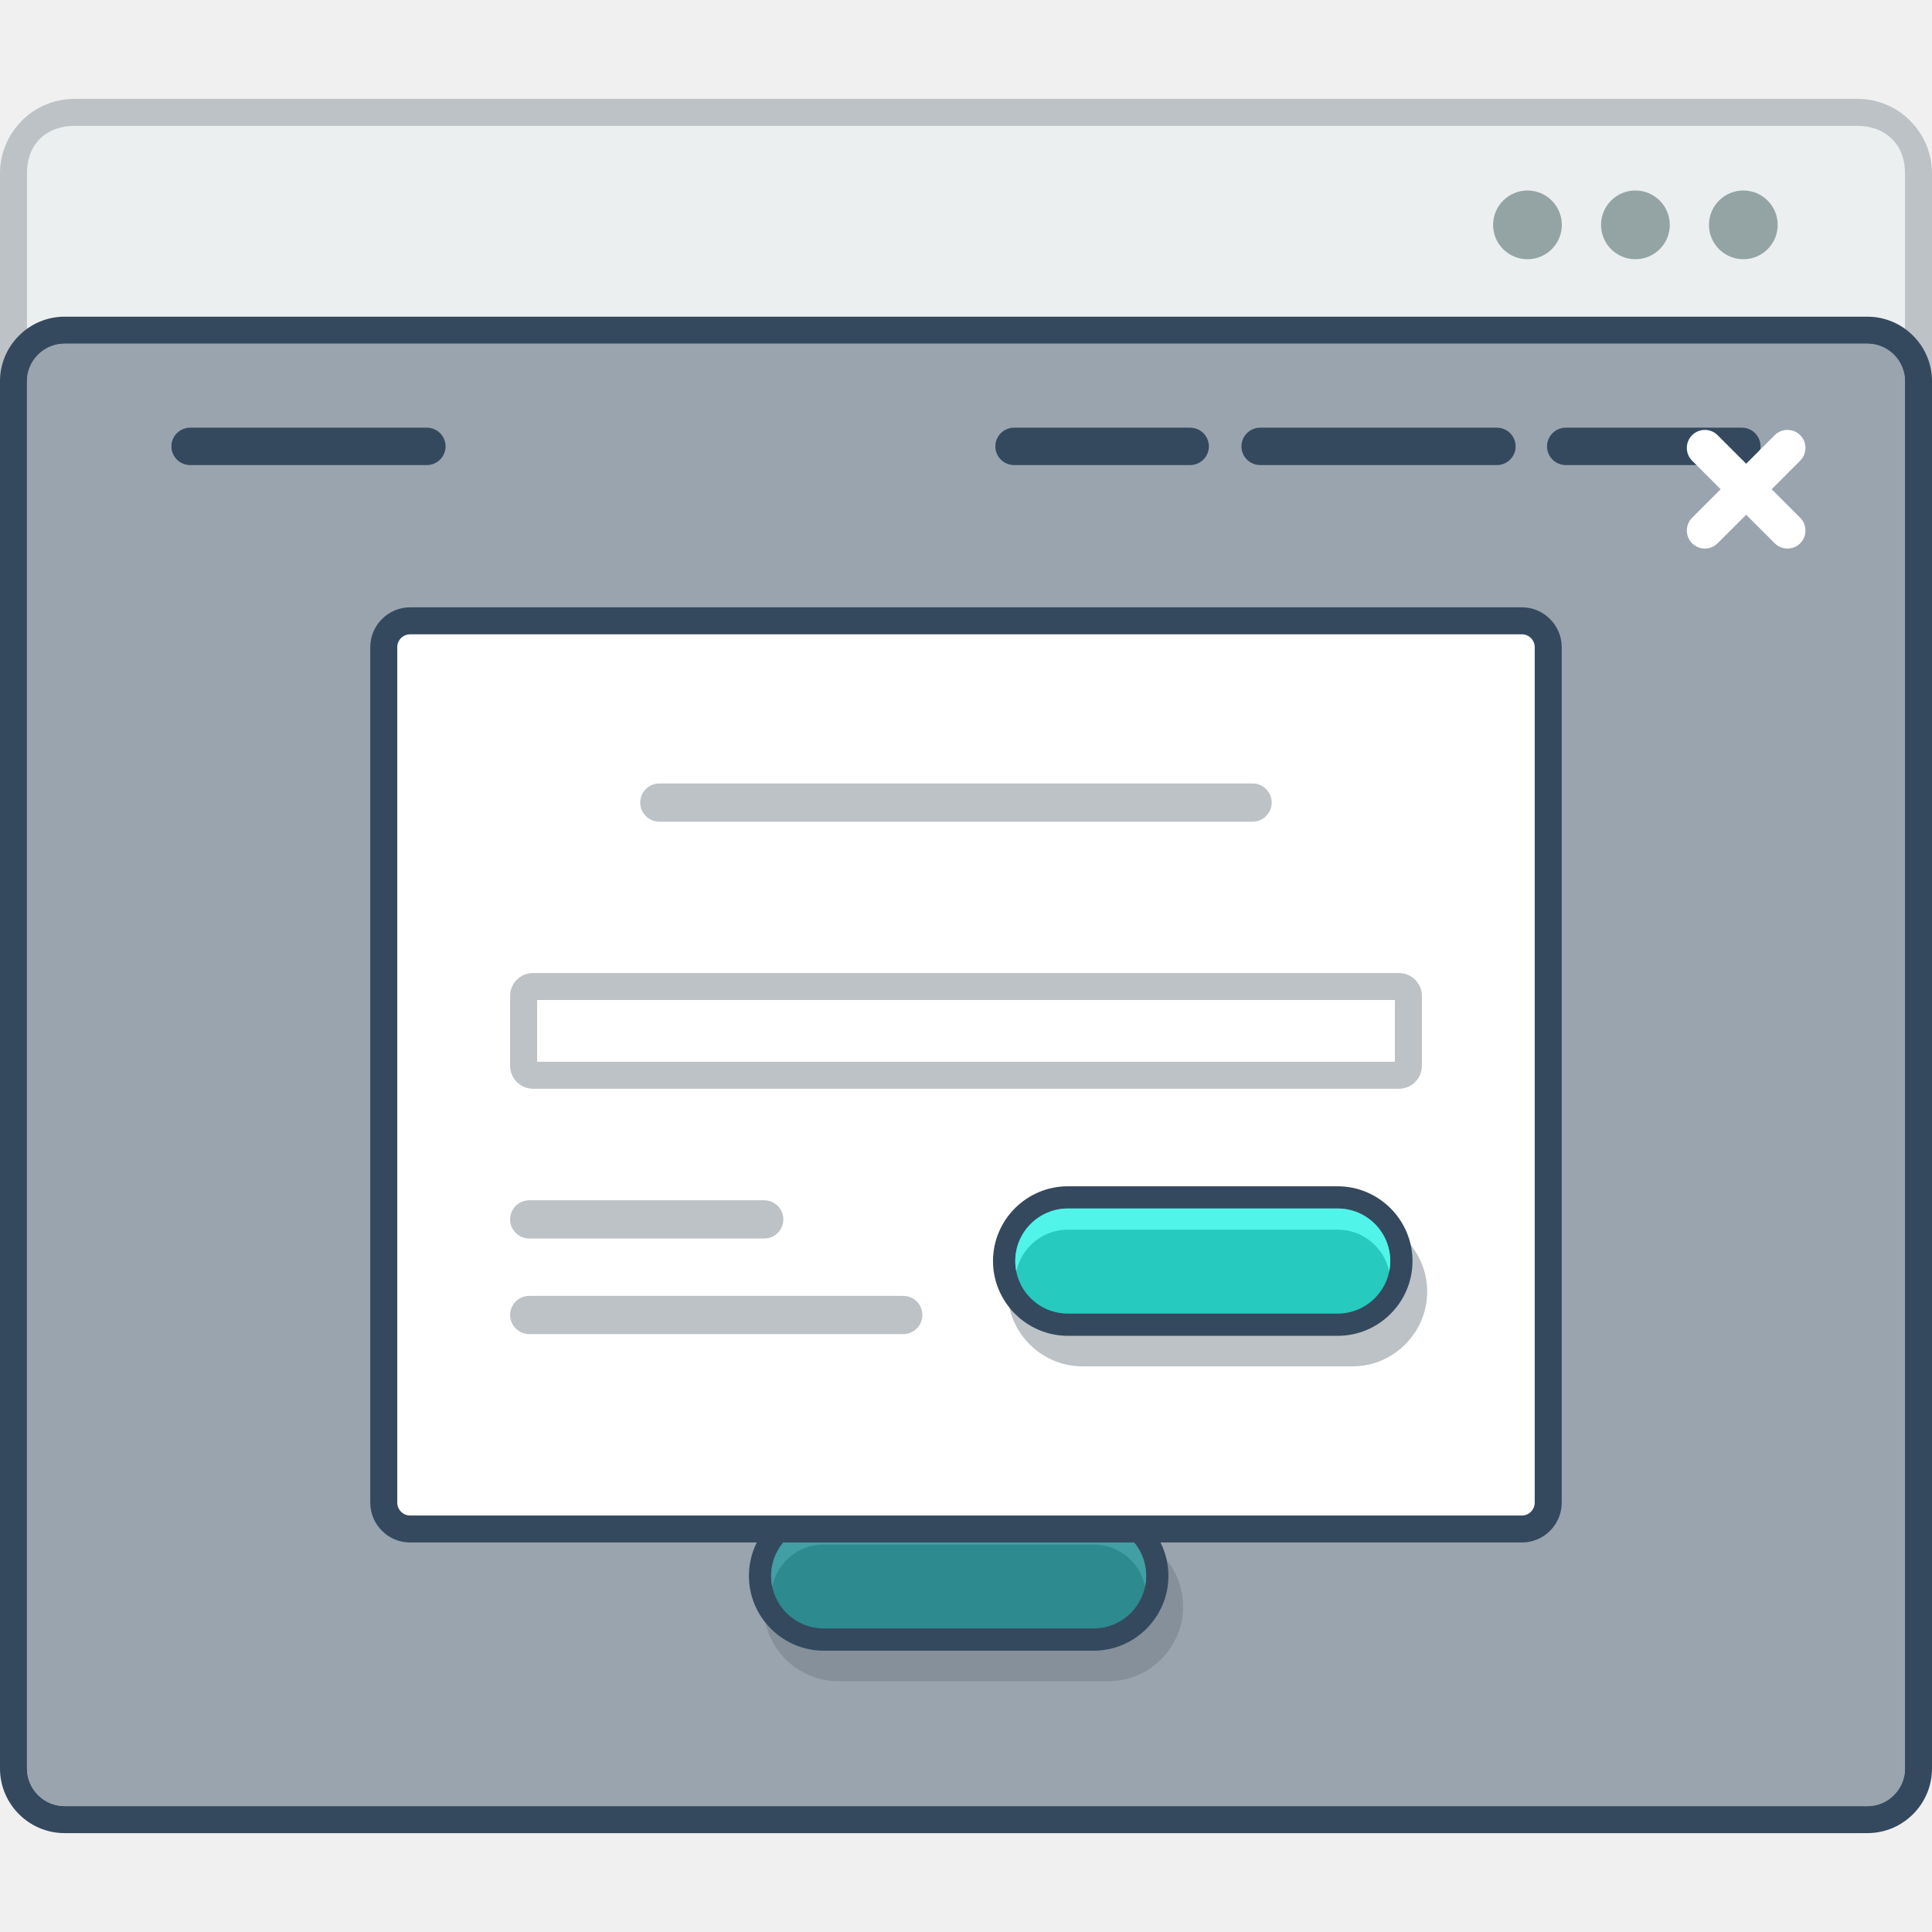
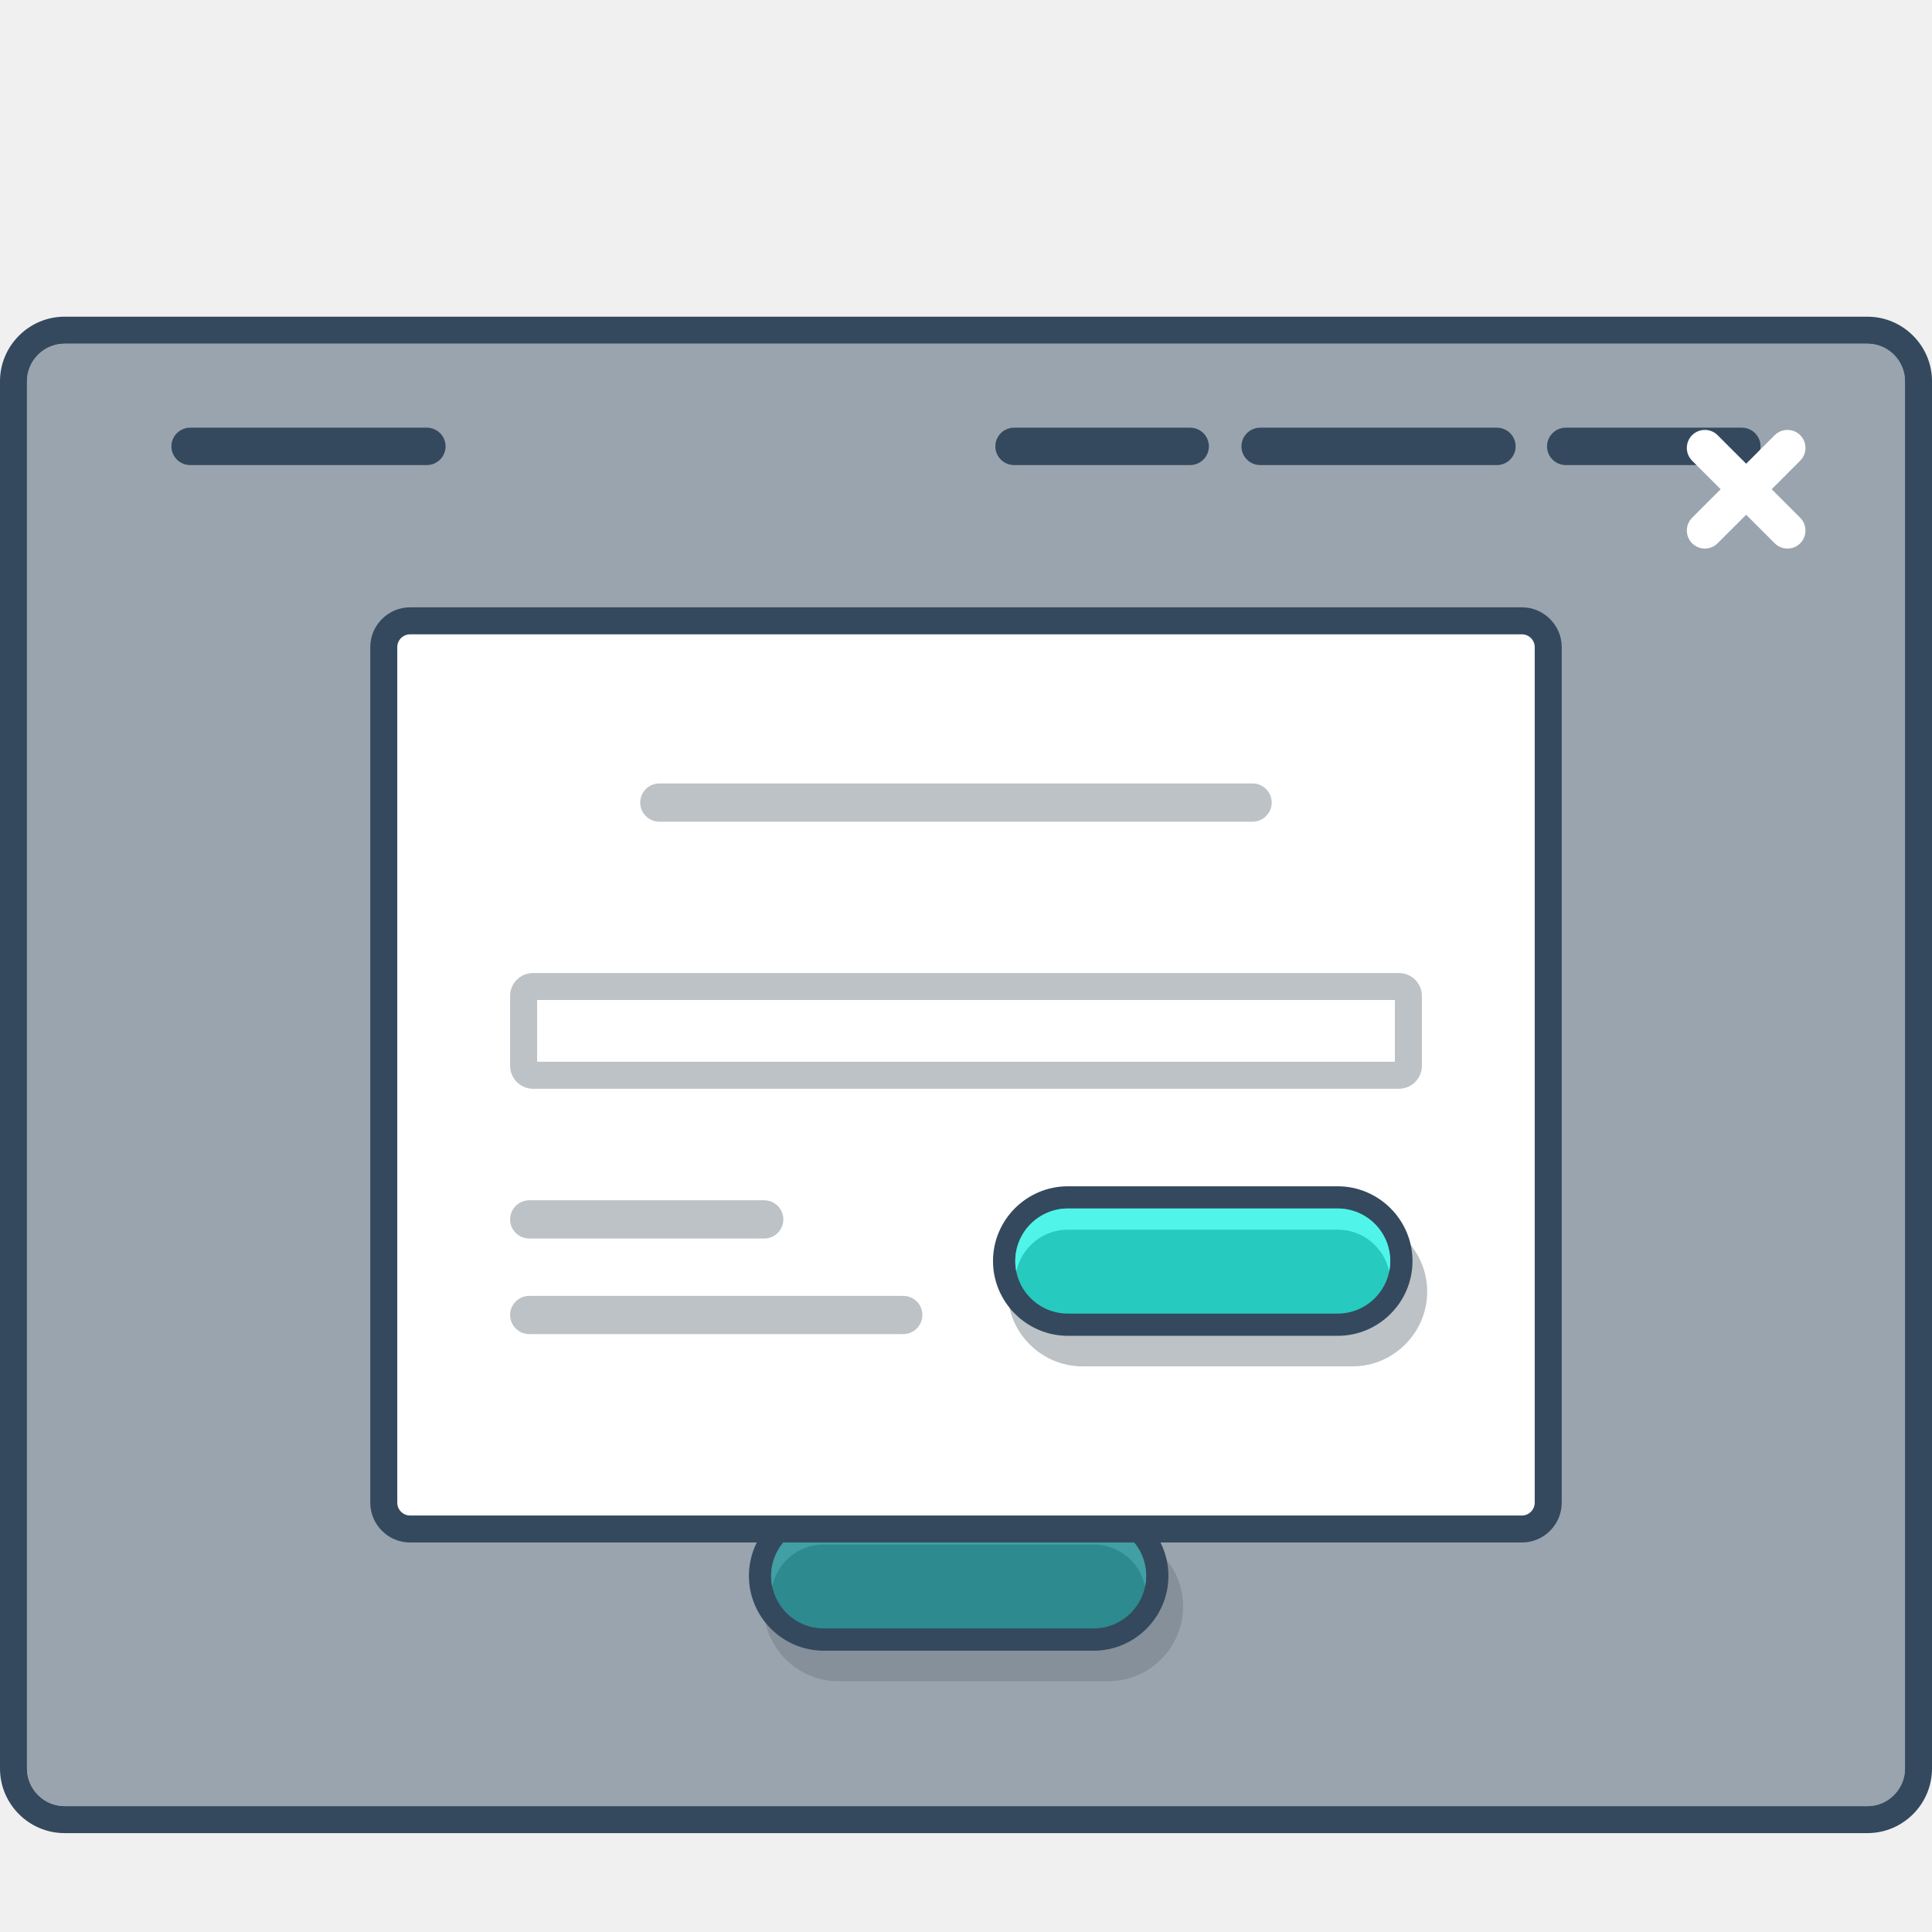
<svg xmlns="http://www.w3.org/2000/svg" version="1.0" id="Layer_1" x="0px" y="0px" width="800px" height="800px" viewBox="198.946 203.884 420.724 377.658" enable-background="new 0 0 800 800" xml:space="preserve">
  <g>
-     <path fill="#BCC2C6" d="M215.148,203.884h388.318c4.458,0,8.514,1.816,11.446,4.748v0.025c2.933,2.932,4.756,6.98,4.756,11.42   v345.271c0,4.439-1.823,8.488-4.756,11.42v0.018c-2.933,2.932-6.988,4.756-11.446,4.756H215.148c-4.466,0-8.514-1.824-11.446-4.756   v-0.018c-2.932-2.932-4.756-6.98-4.756-11.42V220.077c0-4.44,1.824-8.488,4.756-11.42v-0.025   C206.635,205.7,210.683,203.884,215.148,203.884" />
-     <path fill="#EBEFF0" d="M613.788,220.077v345.271c0,6.497-4.531,10.32-10.321,10.32H215.148c-5.781,0-10.322-3.715-10.322-10.32   V220.077c0-6.73,4.557-10.313,10.322-10.313h388.318C609.248,209.765,613.788,213.463,613.788,220.077" />
    <path fill="#34495E" d="M213.007,251.314h392.602c3.873,0,7.389,1.583,9.93,4.132c2.549,2.54,4.131,6.055,4.131,9.929V567.48   c0,3.874-1.582,7.39-4.131,9.938c-2.541,2.54-6.057,4.123-9.93,4.123H213.007c-3.865,0-7.389-1.583-9.929-4.123   c-2.549-2.549-4.132-6.064-4.132-9.938V265.375c0-3.874,1.583-7.389,4.132-9.929C205.618,252.896,209.142,251.314,213.007,251.314" />
    <path fill-rule="evenodd" clip-rule="evenodd" fill="#FFFFFF" d="M213.007,257.195c-2.174,0-4.239,0.867-5.78,2.399   c-1.533,1.541-2.408,3.607-2.408,5.781V567.48c0,2.174,0.875,4.24,2.408,5.781c1.541,1.541,3.606,2.407,5.78,2.407h392.602   c2.175,0,4.24-0.866,5.772-2.407c1.541-1.541,2.407-3.598,2.407-5.781V265.375c0-2.182-0.866-4.24-2.407-5.781   c-1.532-1.532-3.607-2.399-5.772-2.399H213.007z" />
    <path fill="#34495E" d="M539.902,275.487h38.367c2.24,0,4.065,1.833,4.065,4.064v0.009c0,2.232-1.825,4.065-4.065,4.065h-38.367   c-2.24,0-4.065-1.833-4.065-4.065v-0.009C535.837,277.32,537.662,275.487,539.902,275.487" />
    <path fill="#34495E" d="M473.364,275.487h51.569c2.241,0,4.064,1.833,4.064,4.064v0.009c0,2.232-1.823,4.065-4.064,4.065h-51.569   c-2.24,0-4.073-1.833-4.073-4.065v-0.009C469.291,277.32,471.124,275.487,473.364,275.487" />
    <path fill="#34495E" d="M419.762,275.487h38.367c2.24,0,4.073,1.833,4.073,4.064v0.009c0,2.232-1.833,4.065-4.073,4.065h-38.367   c-2.232,0-4.065-1.833-4.065-4.065v-0.009C415.696,277.32,417.529,275.487,419.762,275.487" />
    <path fill="#34495E" d="M240.338,275.487h51.577c2.233,0,4.065,1.833,4.065,4.064v0.009c0,2.232-1.832,4.065-4.065,4.065h-51.577   c-2.233,0-4.065-1.833-4.065-4.065v-0.009C236.272,277.32,238.104,275.487,240.338,275.487" />
-     <path fill-rule="evenodd" clip-rule="evenodd" fill="#94A4A5" d="M555.08,223.833c4.131,0,7.488,3.357,7.488,7.489   s-3.35,7.48-7.488,7.48c-4.132,0-7.48-3.349-7.48-7.48S550.948,223.833,555.08,223.833 M578.587,223.833   c4.131,0,7.479,3.357,7.479,7.489s-3.349,7.48-7.479,7.48c-4.132,0-7.489-3.349-7.489-7.48S574.455,223.833,578.587,223.833z    M531.581,223.833c4.132,0,7.479,3.357,7.479,7.489s-3.348,7.48-7.479,7.48s-7.488-3.349-7.488-7.48   S527.449,223.833,531.581,223.833z" />
    <polygon fill="#34495E" points="305.227,326.974 513.389,326.974 518.137,326.974 518.137,331.722 518.137,459.693   518.137,464.449 513.389,464.449 305.227,464.449 300.479,464.449 300.479,459.693 300.479,331.722 300.479,326.974  " />
    <rect x="306.417" y="332.913" fill="#22A6EF" width="205.78" height="125.588" />
    <path opacity="0.15" d="M470.656,371.264c-2.09-2.083-4.973-3.366-8.163-3.366c-3.189,0-6.072,1.283-8.154,3.366   c-2.083,2.083-3.365,4.964-3.365,8.155s1.291,6.072,3.373,8.155c2.083,2.083,4.965,3.374,8.146,3.374   c3.19,0,6.073-1.283,8.163-3.365c2.074-2.083,3.365-4.973,3.365-8.163S472.73,373.346,470.656,371.264 M462.493,358.394   c5.79,0,11.046,2.357,14.853,6.164l0.017,0.017c3.808,3.807,6.155,9.054,6.155,14.844c0,5.797-2.348,11.045-6.155,14.852   l-0.017,0.017c-3.807,3.807-9.063,6.165-14.853,6.165c-5.806,0-11.062-2.357-14.868-6.165c-3.799-3.798-6.156-9.063-6.156-14.869   c0-5.79,2.357-11.037,6.156-14.844l0.025-0.017C451.448,360.751,456.704,358.394,462.493,358.394z M452.423,409.938l0.009-0.008   l0.142,0.2l2.665,3.54l-0.042,0.033l15.96,21.683c1.141,1.557,1.624,3.123,1.624,4.599h-0.016c0,1.165-0.284,2.224-0.801,3.147   c-0.474,0.875-1.141,1.608-1.933,2.191c-1.314,0.966-3.006,1.5-4.705,1.5v-0.018l-40.108,0.008l-76.793-0.008   c-1.85,0-3.456-0.533-4.69-1.441c-0.857-0.624-1.531-1.432-2.007-2.373h-0.017c-0.449-0.9-0.684-1.908-0.684-2.991h-0.016   c0-1.582,0.549-3.273,1.74-4.89l16.803-22.848l-0.018-0.025l1.532-2.041l0.191-0.259v0.009l0.034-0.051l20.773-27.612   c0.734-0.975,1.533-1.783,2.383-2.416c1.624-1.224,3.398-1.824,5.24-1.815c1.84,0.008,3.59,0.624,5.181,1.815   c0.85,0.642,1.657,1.45,2.383,2.416l19.833,26.372l9.596-12.762c0.725-0.966,1.524-1.774,2.374-2.415   c1.6-1.191,3.365-1.808,5.206-1.808c1.832-0.008,3.607,0.591,5.223,1.808c0.851,0.633,1.648,1.44,2.383,2.415l10.521,14.002   L452.423,409.938z M460.827,437.344l-16.043-21.807l-0.675-0.916l-9.813-13.045l-0.017-0.033l-0.024,0.033l-11.096,14.735   l-2.291,3.048l-3.781,5.031l-3.782-5.031l-2.29-3.048l-21.333-28.347l-0.017-0.033l-0.025,0.033l-20.142,26.771l-0.599,0.809   l-16.035,21.799l72.353,0.018L460.827,437.344z" />
    <path fill="#34495E" d="M459.536,351.489c5.79,0,11.046,2.357,14.853,6.164l0.017,0.008c3.807,3.807,6.156,9.063,6.156,14.853   c0,5.797-2.35,11.045-6.156,14.852l-0.017,0.017c-3.807,3.798-9.063,6.155-14.853,6.155c-5.805,0-11.062-2.357-14.868-6.155   c-3.798-3.807-6.155-9.063-6.155-14.869c0-5.79,2.357-11.046,6.155-14.853l0.024-0.008   C448.491,353.846,453.747,351.489,459.536,351.489 M449.465,403.025h0.01l0.142,0.199l2.665,3.54l-0.041,0.025l15.959,21.691   c1.142,1.549,1.625,3.114,1.625,4.598h-0.018c0,1.158-0.291,2.216-0.791,3.14c-0.482,0.876-1.149,1.616-1.94,2.2   c-1.316,0.966-3.007,1.499-4.707,1.499v-0.017l-40.107,0.009l-76.794-0.009c-1.848-0.008-3.456-0.533-4.688-1.441   c-0.858-0.633-1.533-1.433-2.008-2.383h-0.017c-0.45-0.891-0.683-1.898-0.683-2.99h-0.017c0-1.582,0.55-3.273,1.732-4.88   l16.809-22.85l-0.016-0.033l1.533-2.041l0.191-0.25l0,0l0.033-0.041l20.774-27.613c0.733-0.975,1.532-1.783,2.382-2.424   c1.625-1.216,3.399-1.816,5.24-1.808c1.84,0.008,3.59,0.625,5.181,1.816c0.857,0.641,1.657,1.449,2.382,2.416l19.834,26.372   l9.596-12.761c0.725-0.966,1.524-1.775,2.374-2.416c1.6-1.199,3.365-1.808,5.206-1.816c1.832,0,3.606,0.6,5.223,1.816   c0.851,0.633,1.649,1.441,2.383,2.416l10.521,13.994L449.465,403.025z" />
    <path fill-rule="evenodd" clip-rule="evenodd" fill="#39D4FF" d="M459.536,356.886c4.157,0,8.097,1.641,11.038,4.573l0.017,0.025   c2.94,2.932,4.581,6.872,4.581,11.029s-1.641,8.097-4.581,11.037l-0.017,0.017c-2.941,2.941-6.881,4.582-11.038,4.582   c-4.164,0-8.104-1.641-11.053-4.582c-2.94-2.94-4.573-6.889-4.573-11.053c0-4.157,1.633-8.097,4.573-11.029l0.016-0.025   C451.439,358.519,455.38,356.886,459.536,356.886" />
    <path fill-rule="evenodd" clip-rule="evenodd" fill="#39D4FF" d="M414.131,410.723l13.901-18.493   c0.384-0.5,0.816-0.975,1.316-1.342c0.584-0.449,1.226-0.732,1.975-0.732c0.741,0,1.382,0.292,1.966,0.732   c0.5,0.367,0.941,0.842,1.308,1.342l10.671,14.186l18.584,25.264c0.208,0.284,0.426,0.641,0.516,0.991l0.043,0.134v0.434   l-0.033,0.133c-0.084,0.291-0.259,0.524-0.5,0.699c-0.316,0.233-0.717,0.366-1.101,0.416l-0.074,0.018l-40.441,0.017l-76.794-0.017   c-0.498,0-1.09-0.092-1.49-0.392l-0.216-0.149l-0.292-0.609v-0.541l0.024-0.116c0.101-0.45,0.375-0.925,0.642-1.292l18.376-24.98   l20.915-27.805c0.376-0.5,0.809-0.975,1.309-1.35c0.592-0.441,1.225-0.733,1.975-0.725c0.741,0,1.383,0.292,1.975,0.733   c0.5,0.375,0.933,0.842,1.307,1.35L414.131,410.723z" />
    <path fill="#D7D7D7" d="M440.303,523.957h-58.792c-2.257,0-4.314,0.926-5.806,2.425c-1.491,1.491-2.424,3.548-2.424,5.806   c0,2.266,0.925,4.323,2.407,5.806l0.017,0.018c1.483,1.481,3.54,2.407,5.806,2.407h58.792c2.258,0,4.314-0.934,5.806-2.425   s2.417-3.548,2.417-5.806c0-2.266-0.918-4.323-2.408-5.814C444.627,524.883,442.568,523.957,440.303,523.957 M381.511,515.903   h58.792c4.474,0,8.538,1.832,11.487,4.78l0.017,0.018c2.948,2.948,4.781,7.013,4.781,11.486c0,4.481-1.833,8.555-4.781,11.503   c-2.949,2.949-7.022,4.782-11.504,4.782h-58.792c-4.464,0-8.529-1.833-11.486-4.782l-0.009-0.008l-0.008-0.008   c-2.949-2.957-4.781-7.022-4.781-11.487c0-4.481,1.832-8.555,4.781-11.504C372.956,517.735,377.029,515.903,381.511,515.903z" />
    <path fill="#34495E" d="M378.313,509.247h58.791c4.474,0,8.539,1.832,11.487,4.781l0.017,0.018   c2.949,2.948,4.781,7.014,4.781,11.485c0,4.482-1.832,8.556-4.781,11.504c-2.949,2.949-7.021,4.782-11.504,4.782h-58.791   c-4.465,0-8.53-1.833-11.487-4.782l-0.008-0.008l-0.009-0.009c-2.949-2.956-4.773-7.021-4.773-11.487   c0-4.481,1.824-8.555,4.773-11.503C369.758,511.079,373.831,509.247,378.313,509.247" />
    <path fill="#27CABF" d="M437.104,514.096c3.042,0,5.94,1.198,8.089,3.349c2.149,2.148,3.349,5.047,3.349,8.087   c0,3.041-1.216,5.932-3.356,8.081c-2.149,2.141-5.039,3.356-8.081,3.356h-58.791c-3.032,0-5.931-1.199-8.072-3.34l-0.017-0.017   c-2.149-2.149-3.348-5.049-3.348-8.081c0-3.04,1.216-5.931,3.364-8.079c2.142-2.149,5.031-3.356,8.072-3.356H437.104z" />
    <path fill="#51F4E9" d="M437.104,514.096c3.042,0,5.94,1.198,8.089,3.349c2.149,2.148,3.349,5.047,3.349,8.087   c0,0.784-0.074,1.55-0.233,2.3c-0.449-2.174-1.524-4.182-3.115-5.781c-2.148-2.148-5.047-3.349-8.089-3.349h-58.791   c-3.041,0-5.931,1.208-8.072,3.357c-1.599,1.6-2.682,3.606-3.132,5.78c-0.149-0.749-0.232-1.523-0.232-2.308   c0-3.04,1.216-5.931,3.364-8.079c2.142-2.149,5.031-3.356,8.072-3.356H437.104z" />
    <path fill-rule="evenodd" clip-rule="evenodd" fill="#BCC2C6" d="M355.738,483.608h107.139c2.157,0,3.931,1.766,3.931,3.931l0,0   c0,2.158-1.773,3.924-3.931,3.924H355.738c-2.156,0-3.923-1.766-3.923-3.924l0,0C351.815,485.374,353.582,483.608,355.738,483.608" />
    <path opacity="0.5" fill-rule="evenodd" clip-rule="evenodd" fill="#34495E" d="M213.007,257.195c-2.174,0-4.239,0.867-5.78,2.399   c-1.533,1.541-2.408,3.607-2.408,5.781V567.48c0,2.174,0.875,4.24,2.408,5.781c1.541,1.541,3.606,2.407,5.78,2.407h392.602   c2.175,0,4.24-0.866,5.772-2.407c1.541-1.541,2.407-3.598,2.407-5.781V265.375c0-2.182-0.866-4.24-2.407-5.781   c-1.532-1.532-3.607-2.399-5.772-2.399H213.007z" />
    <path fill-rule="evenodd" clip-rule="evenodd" fill="#FFFFFF" d="M572.98,277.12l6.223,6.214l6.214-6.214   c1.524-1.533,4.023-1.533,5.556,0l0,0c1.524,1.524,1.524,4.023,0,5.548l-6.213,6.223l6.213,6.214c1.524,1.524,1.524,4.023,0,5.556   l0,0c-1.532,1.533-4.031,1.533-5.556,0l-6.214-6.214l-6.223,6.214c-1.523,1.533-4.023,1.533-5.548,0l0,0   c-1.532-1.532-1.532-4.032,0-5.556l6.214-6.214l-6.222-6.223c-1.524-1.524-1.524-4.023,0-5.548h0.008   C568.957,275.587,571.457,275.587,572.98,277.12" />
    <path fill="#34495E" d="M288.25,314.604h242.115c2.39,0,4.556,0.975,6.123,2.549c1.574,1.566,2.548,3.74,2.548,6.122v186.313   c0,2.382-0.974,4.548-2.548,6.122c-1.567,1.574-3.733,2.541-6.123,2.541H288.25c-2.382,0-4.556-0.967-6.122-2.541   c-1.575-1.574-2.549-3.74-2.549-6.122V323.275c0-2.382,0.974-4.556,2.549-6.122C283.694,315.579,285.868,314.604,288.25,314.604" />
    <path fill-rule="evenodd" clip-rule="evenodd" fill="#FFFFFF" d="M288.25,320.485c-0.749,0-1.441,0.292-1.974,0.816   c-0.525,0.533-0.816,1.232-0.816,1.974v186.313c0,0.741,0.291,1.44,0.816,1.966c0.532,0.524,1.225,0.824,1.974,0.824h242.115   c0.741,0,1.44-0.292,1.966-0.824c0.533-0.525,0.824-1.225,0.824-1.966V323.275c0-0.742-0.291-1.441-0.824-1.974   c-0.525-0.525-1.225-0.816-1.966-0.816H288.25z" />
    <rect x="325.852" y="422.476" fill-rule="evenodd" clip-rule="evenodd" fill="#FFFFFF" width="166.904" height="13.444" />
    <path fill="#BCC2C6" d="M493.456,455.395h-58.792c-2.258,0-4.314,0.925-5.807,2.416c-1.49,1.491-2.416,3.549-2.416,5.806   c0,2.274,0.916,4.332,2.399,5.807l0.017,0.017c1.482,1.482,3.541,2.407,5.807,2.407h58.792c2.257,0,4.314-0.925,5.806-2.424   c1.491-1.491,2.423-3.549,2.423-5.807c0-2.266-0.924-4.323-2.415-5.814C497.778,456.319,495.722,455.395,493.456,455.395    M434.664,447.332h58.792c4.472,0,8.537,1.832,11.486,4.78l0.017,0.018c2.949,2.948,4.781,7.021,4.781,11.486   c0,4.481-1.832,8.555-4.781,11.503c-2.949,2.949-7.021,4.782-11.503,4.782h-58.792c-4.466,0-8.529-1.833-11.487-4.782l-0.009-0.008   l-0.008-0.008c-2.948-2.957-4.773-7.022-4.773-11.487c0-4.481,1.825-8.554,4.773-11.504   C426.109,449.164,430.183,447.332,434.664,447.332z" />
    <path fill="#34495E" d="M431.474,440.685h58.783c4.474,0,8.538,1.833,11.487,4.772l0.017,0.018c2.948,2.956,4.78,7.021,4.78,11.495   c0,4.481-1.832,8.554-4.78,11.494c-2.949,2.95-7.015,4.782-11.504,4.782h-58.783c-4.465,0-8.538-1.832-11.487-4.782l-0.008-0.008   h-0.009c-2.948-2.957-4.781-7.03-4.781-11.486c0-4.491,1.833-8.555,4.781-11.513C422.918,442.518,426.983,440.685,431.474,440.685" />
    <path fill="#27CABF" d="M490.257,445.524c3.04,0,5.939,1.208,8.089,3.356c2.148,2.148,3.348,5.048,3.348,8.089   c0,3.032-1.207,5.922-3.355,8.071c-2.15,2.148-5.041,3.365-8.081,3.365h-58.783c-3.041,0-5.932-1.199-8.08-3.349l-0.017-0.017   c-2.149-2.141-3.341-5.039-3.341-8.071c0-3.041,1.208-5.94,3.357-8.089c2.148-2.141,5.039-3.356,8.08-3.356H490.257z" />
    <path fill="#51F4E9" d="M490.257,445.524c3.04,0,5.939,1.208,8.089,3.356c2.148,2.148,3.348,5.048,3.348,8.089   c0,0.774-0.074,1.541-0.232,2.29c-0.441-2.166-1.517-4.182-3.115-5.772c-2.149-2.149-5.049-3.356-8.089-3.356h-58.783   c-3.041,0-5.932,1.215-8.08,3.365c-1.599,1.591-2.674,3.598-3.124,5.781c-0.158-0.759-0.233-1.533-0.233-2.308   c0-3.041,1.208-5.94,3.357-8.089c2.148-2.141,5.039-3.356,8.08-3.356H490.257z" />
    <path fill-rule="evenodd" clip-rule="evenodd" fill="#BCC2C6" d="M315.006,394.246h188.604c2.732,0,4.973,2.249,4.973,4.973v15.251   c0,2.724-2.248,4.974-4.973,4.974H315.006c-2.724,0-4.974-2.24-4.974-4.974v-15.251   C310.032,396.486,312.273,394.246,315.006,394.246" />
    <rect x="315.914" y="400.118" fill-rule="evenodd" clip-rule="evenodd" fill="#FFFFFF" width="186.788" height="13.444" />
    <path fill-rule="evenodd" clip-rule="evenodd" fill="#BCC2C6" d="M342.52,352.963h129.203c2.291,0,4.157,1.866,4.157,4.156l0,0   c0,2.292-1.866,4.165-4.157,4.165H342.52c-2.291,0-4.156-1.874-4.156-4.165l0,0C338.363,354.829,340.229,352.963,342.52,352.963" />
    <path fill-rule="evenodd" clip-rule="evenodd" fill="#BCC2C6" d="M314.197,464.55h81.457c2.283,0,4.157,1.865,4.157,4.156l0,0   c0,2.29-1.874,4.165-4.157,4.165h-81.457c-2.291,0-4.165-1.875-4.165-4.165l0,0C310.032,466.415,311.906,464.55,314.197,464.55" />
    <path fill-rule="evenodd" clip-rule="evenodd" fill="#BCC2C6" d="M314.197,443.732h51.171c2.29,0,4.165,1.875,4.165,4.157v0.008   c0,2.291-1.875,4.157-4.165,4.157h-51.171c-2.291,0-4.165-1.866-4.165-4.157v-0.008   C310.032,445.607,311.906,443.732,314.197,443.732" />
  </g>
</svg>
